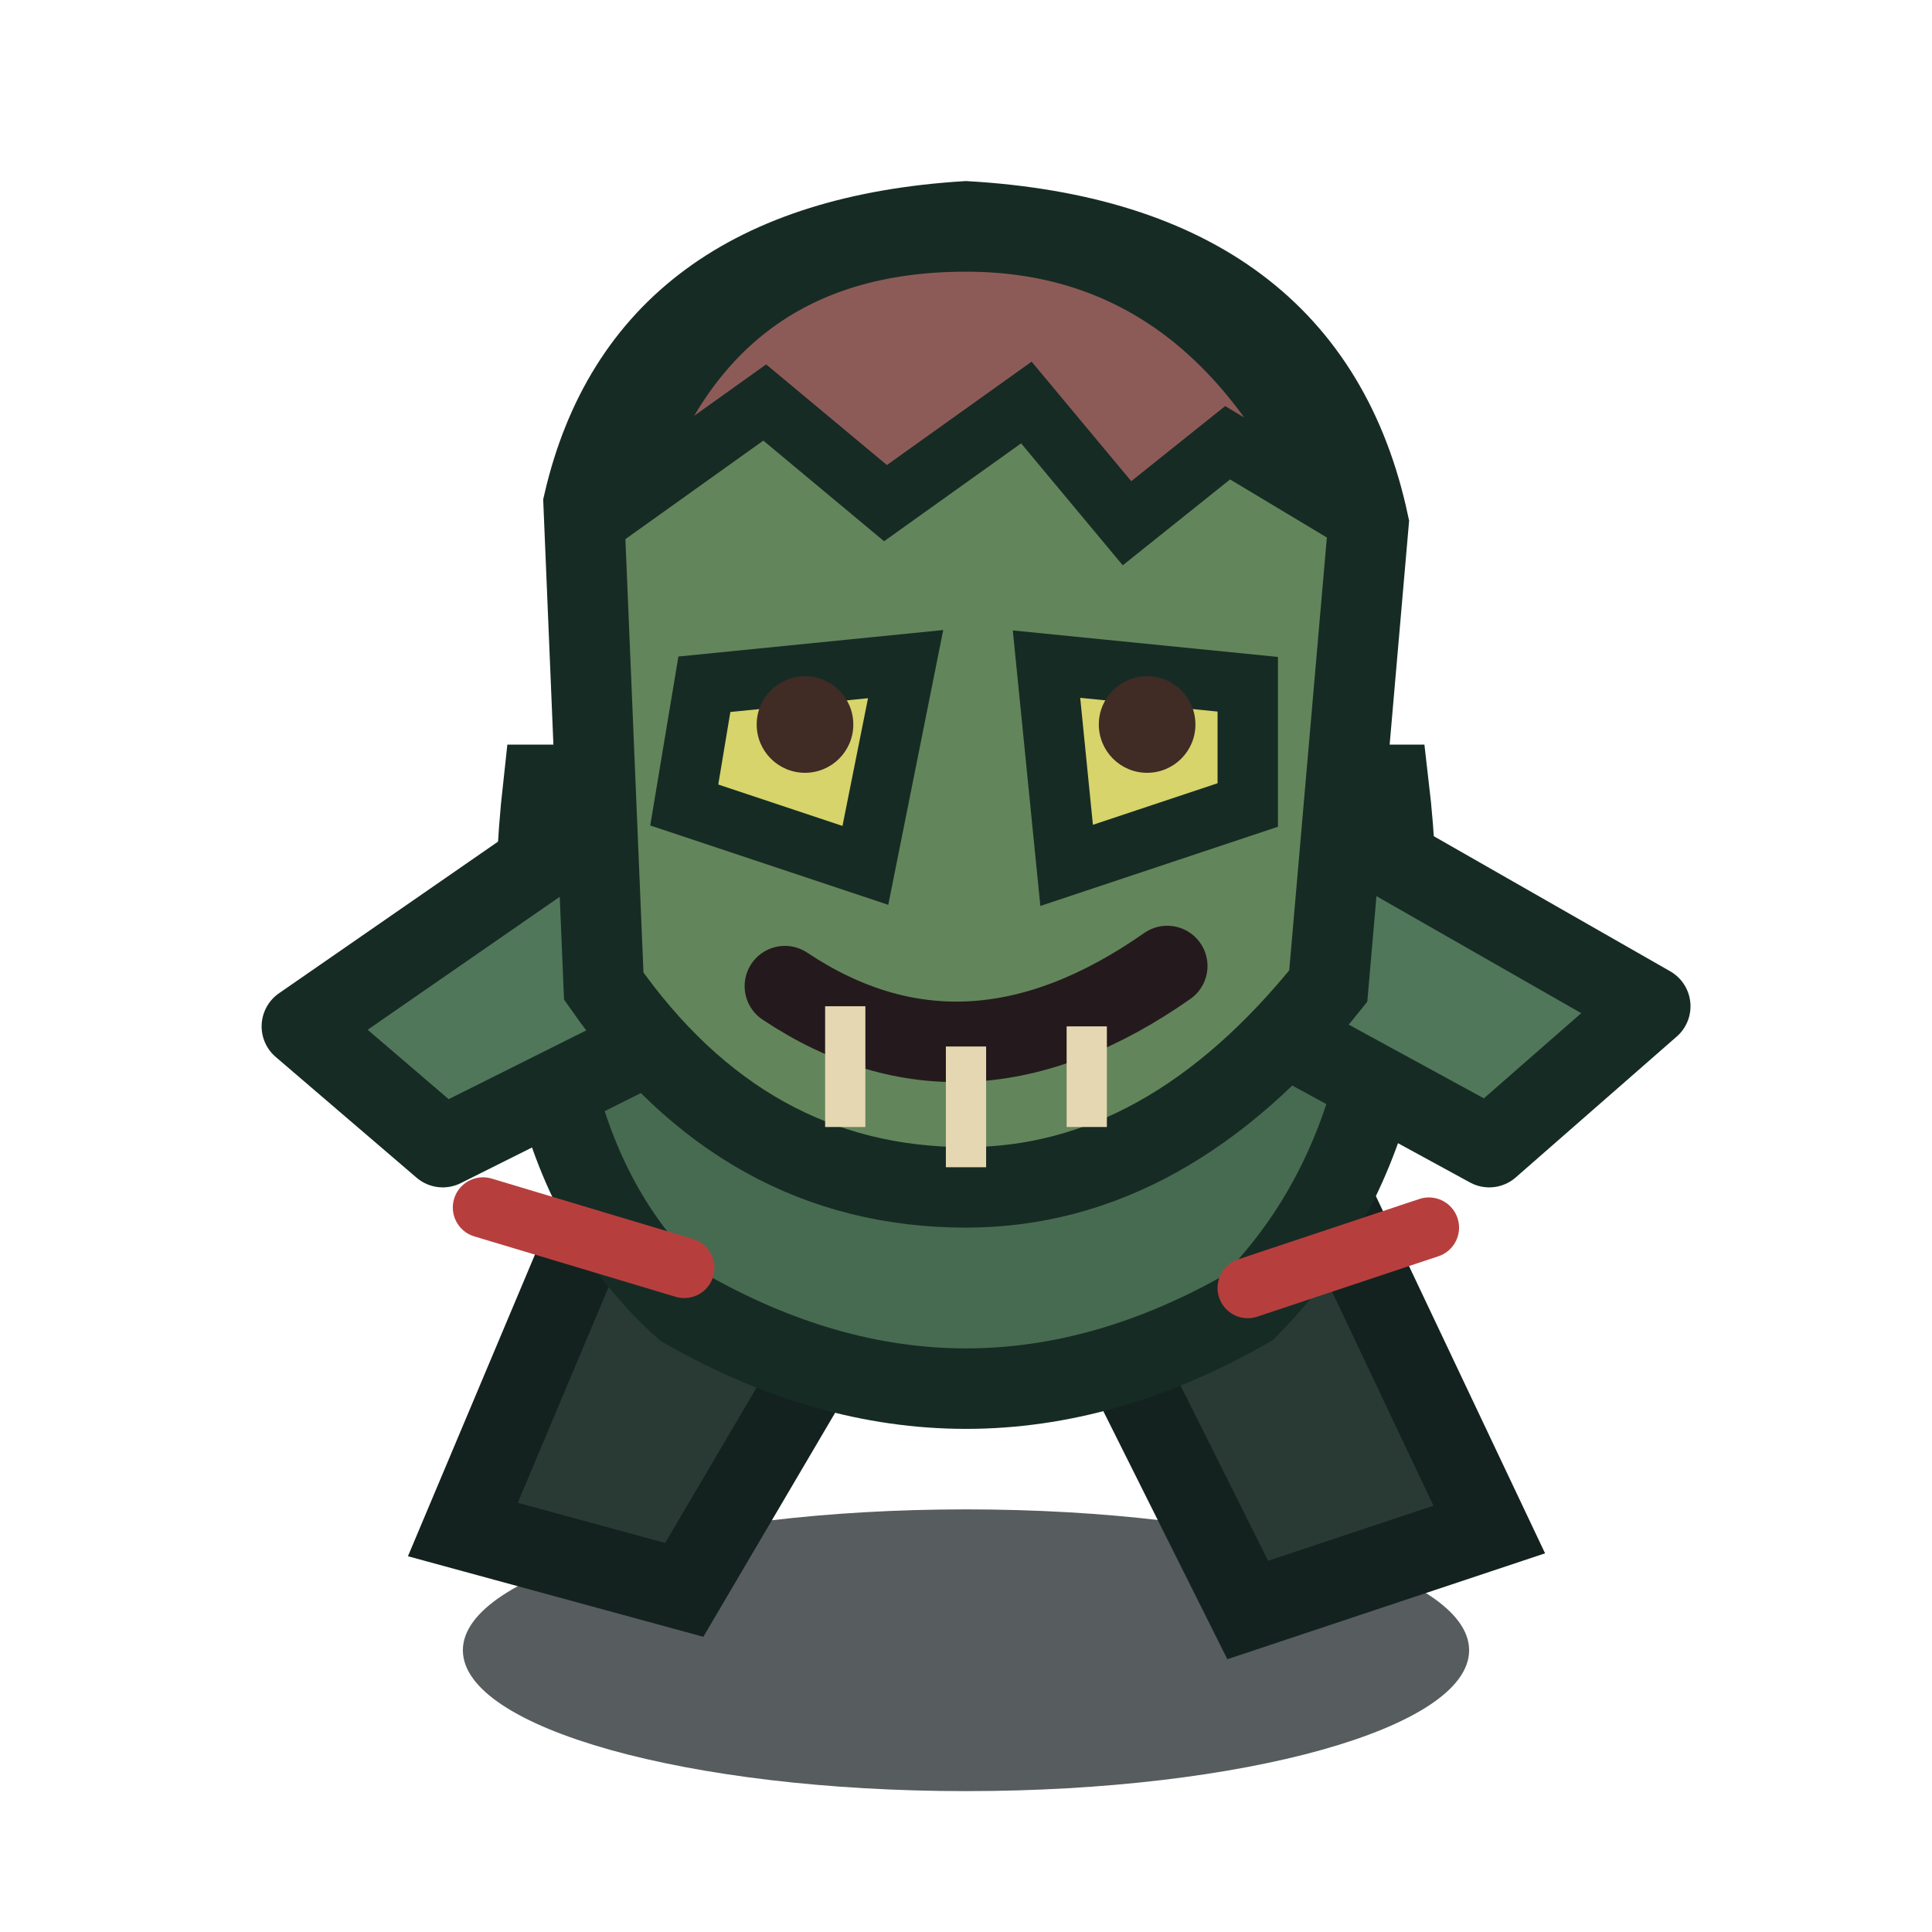
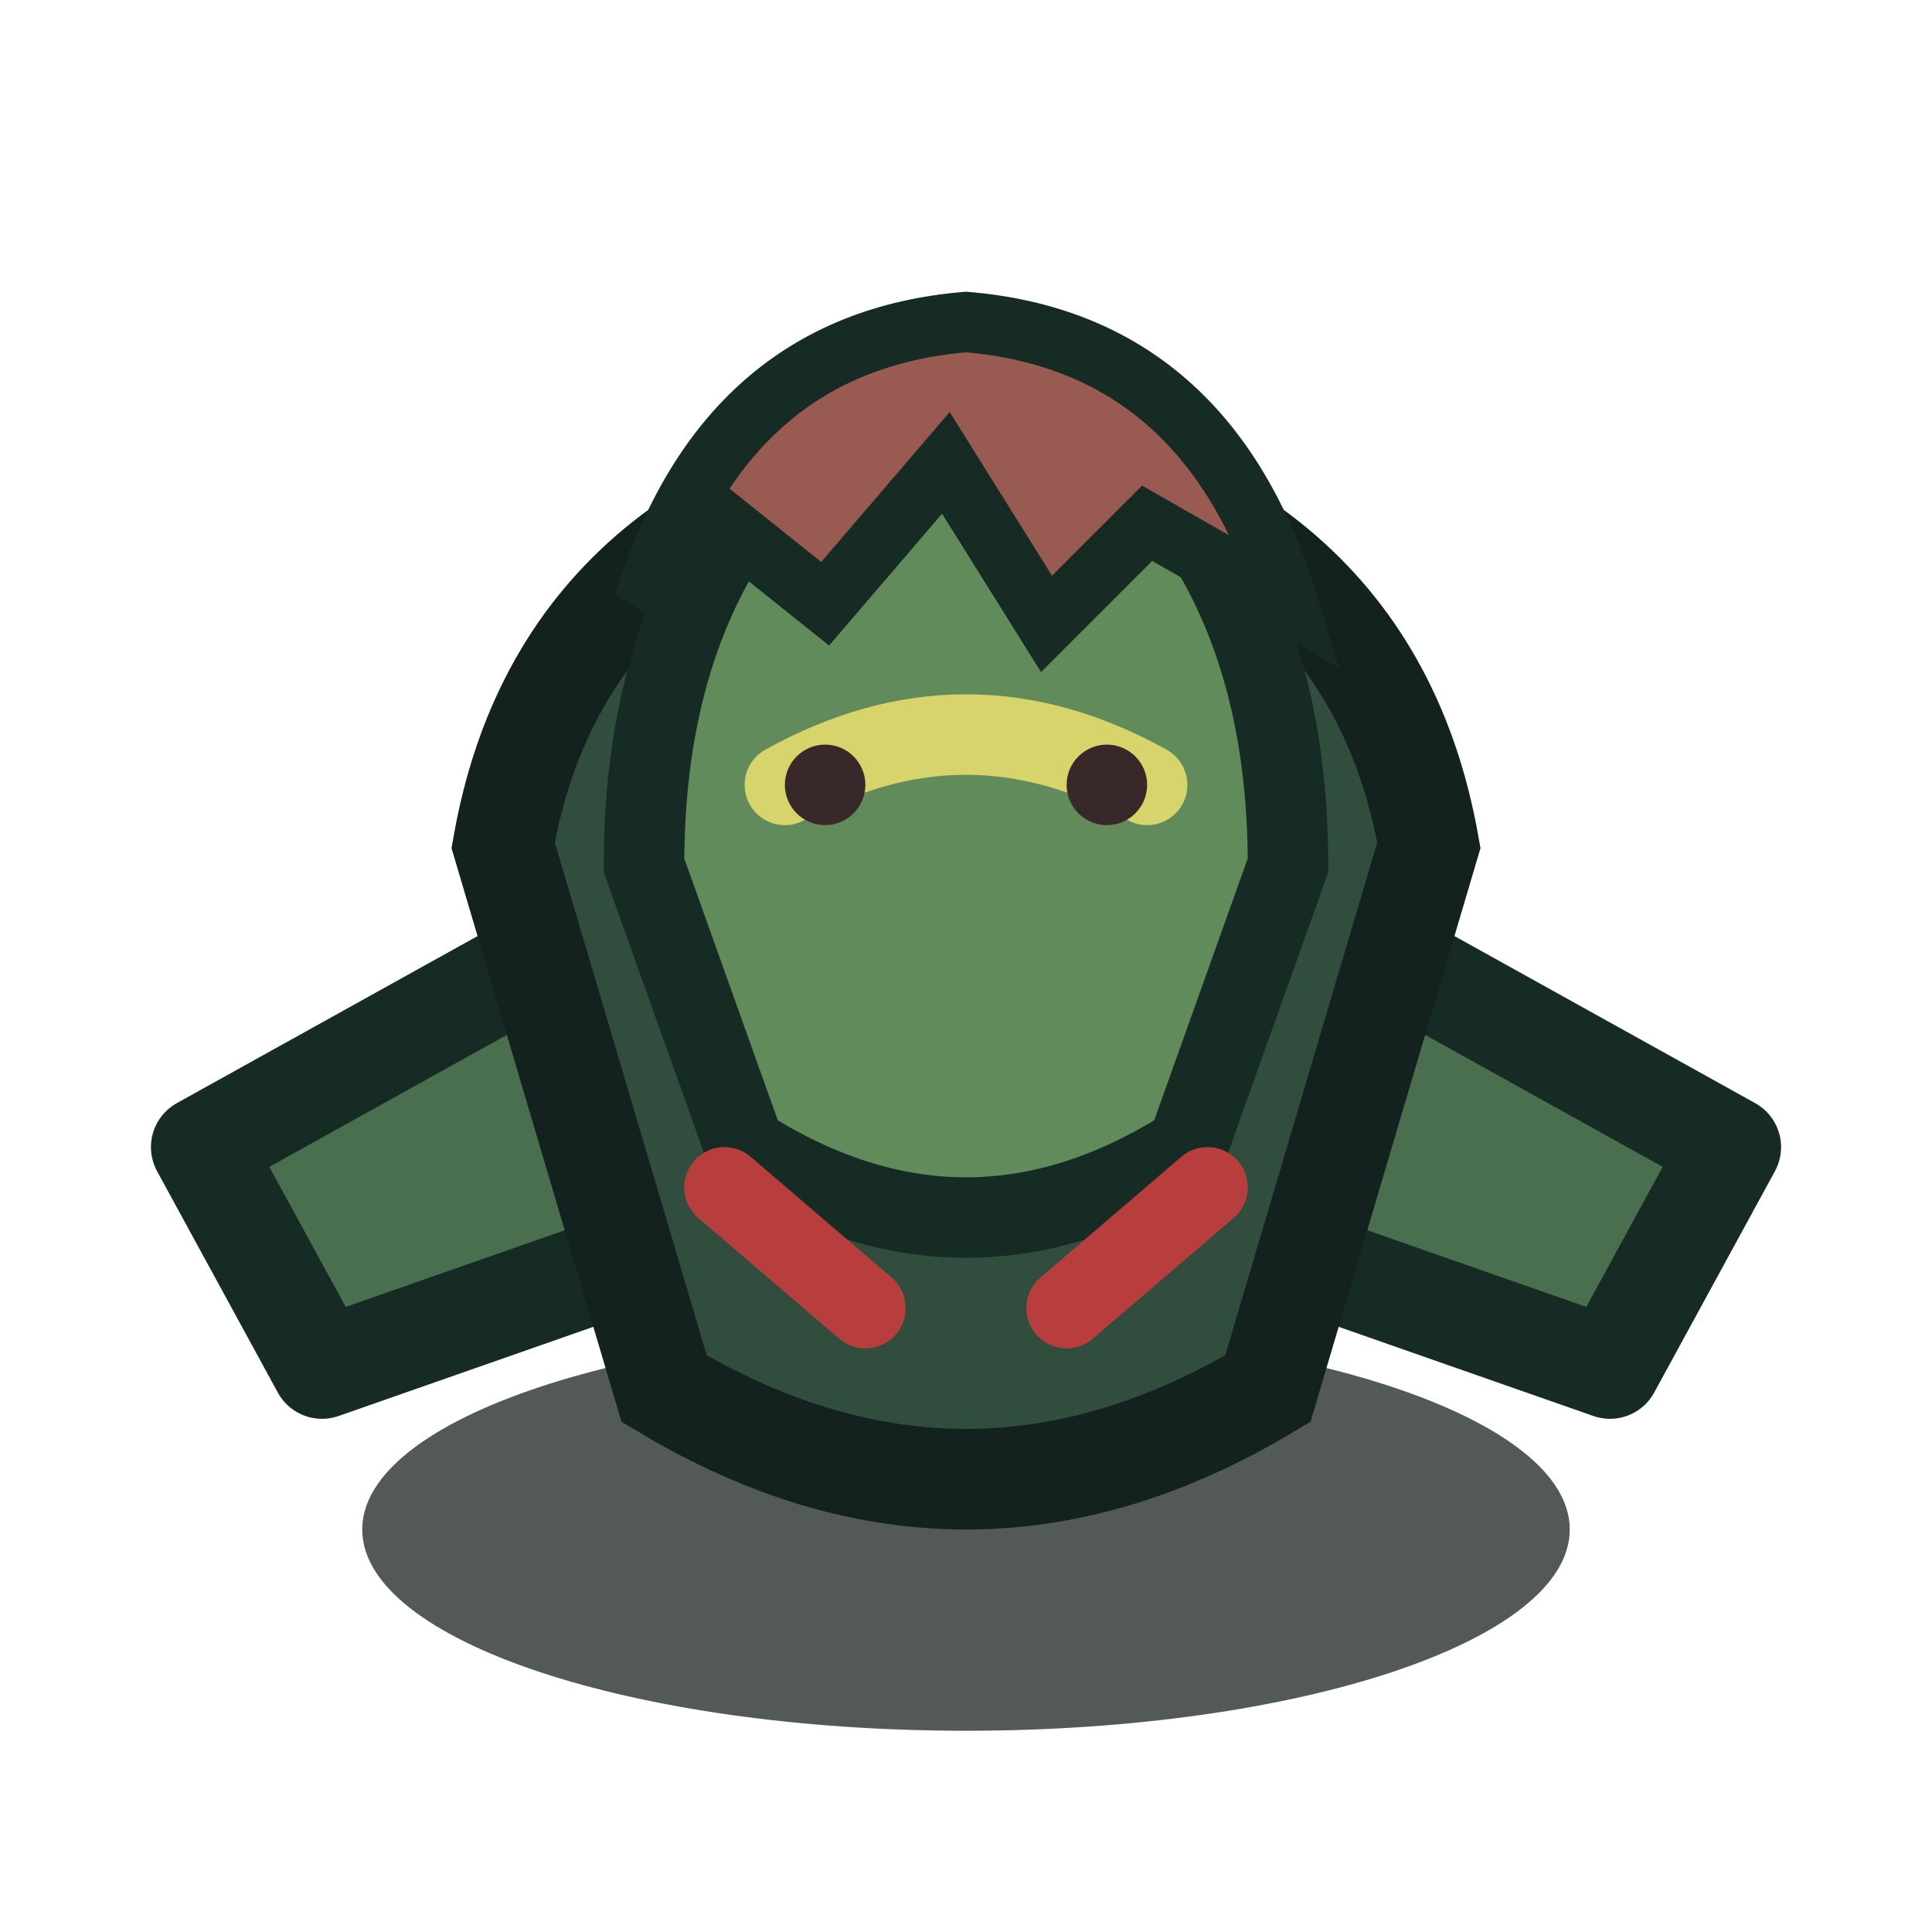
<svg xmlns="http://www.w3.org/2000/svg" width="96" height="96" viewBox="0 0 96 96">
-   <ellipse cx="48" cy="82" rx="25" ry="7" fill="#101719" opacity=".7" />
-   <path d="M31 57 L23 76 L34 79 L44 62 M65 57 L74 76 L62 80 L53 62" fill="#293a35" stroke="#14221f" stroke-width="4" />
-   <path d="M27 39 Q25 57 34 65 Q48 73 62 65 Q71 56 69 39Z" fill="#476b50" stroke="#172b25" stroke-width="4" />
-   <path d="M28 42 L15 51 L22 57 L34 51 M68 42 L82 50 L74 57 L63 51" fill="#51775a" stroke="#172b25" stroke-width="4" stroke-linejoin="round" />
-   <path d="M29 25 Q32 12 48 11 Q65 12 68 26 L66 49 Q58 59 48 59 Q37 59 30 49Z" fill="#63855b" stroke="#172b25" stroke-width="4" />
-   <path d="M31 25 Q35 12 48 12 Q60 12 66 25 L61 22 L56 26 L51 20 L44 25 L38 20Z" fill="#8d5b57" stroke="#172b25" stroke-width="3" />
-   <path d="M35 34 L45 33 L43 43 L34 40Z M52 33 L62 34 L62 40 L53 43Z" fill="#d6d46a" stroke="#172b25" stroke-width="3" />
-   <circle cx="40" cy="36" r="2.4" fill="#402b25" />
-   <circle cx="57" cy="36" r="2.4" fill="#402b25" />
-   <path d="M39 49 Q48 55 58 48" fill="none" stroke="#241a1d" stroke-width="4" stroke-linecap="round" />
-   <path d="M42 50 L42 56 M48 52 L48 58 M54 51 L54 56" stroke="#e5d7b1" stroke-width="2" />
-   <path d="M24 60 L34 63 M71 61 L62 64" stroke="#b63f3d" stroke-width="3" stroke-linecap="round" />
+   <ellipse cx="48" cy="76" rx="30" ry="10" fill="#101719" opacity=".72" />
+   <path d="M28 47 L10 57 L16 68 L36 61 M68 47 L86 57 L80 68 L60 61" fill="#496f4f" stroke="#172b25" stroke-width="5" stroke-linejoin="round" />
+   <path d="M25 42 Q28 25 48 22 Q68 25 71 42 L63 69 Q48 78 33 69Z" fill="#304d3e" stroke="#14221f" stroke-width="5" />
+   <path d="M32 43 Q32 24 48 17 Q64 24 64 43 L59 57 Q48 64 37 57Z" fill="#628b5b" stroke="#172b25" stroke-width="4" />
+   <path d="M32 30 Q36 17 48 16 Q60 17 64 30 L57 26 L52 31 L47 23 L41 30 L36 26Z" fill="#995a51" stroke="#172b25" stroke-width="3" />
+   <path d="M39 39 Q48 34 57 39" fill="none" stroke="#d7d46b" stroke-width="4" stroke-linecap="round" />
+   <circle cx="41" cy="39" r="2" fill="#38282a" />
+   <circle cx="55" cy="39" r="2" fill="#38282a" />
+   <path d="M36 59 L43 65 M60 59 L53 65" stroke="#b83e3d" stroke-width="4" stroke-linecap="round" />
</svg>
